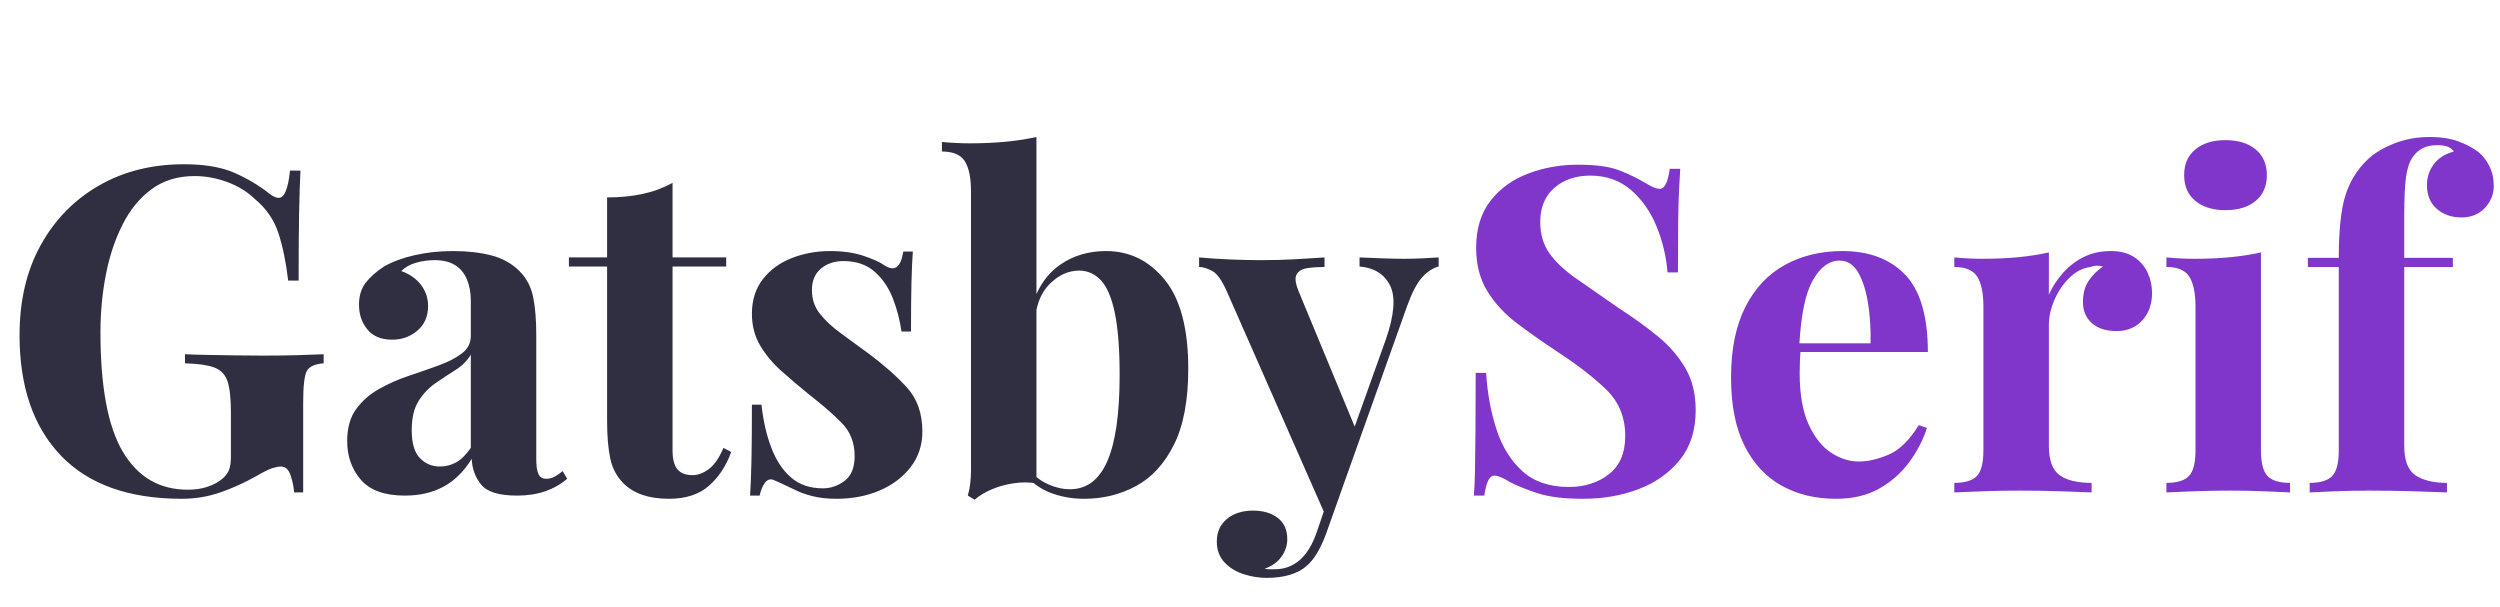
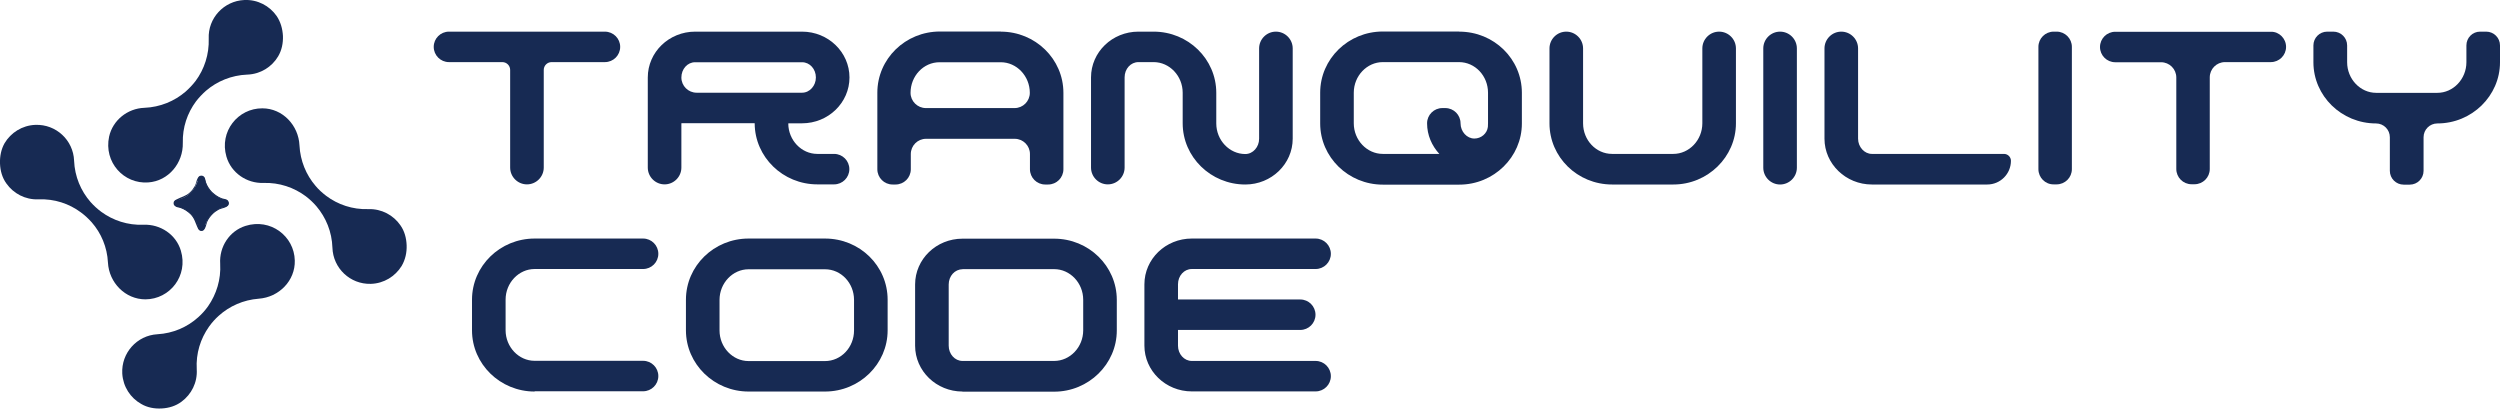
- <svg xmlns="http://www.w3.org/2000/svg" width="264px" height="64px" viewBox="0 0 264 64" version="1.1">
-   <g id="Page-1" stroke="none" stroke-width="1" fill="none" fill-rule="evenodd">
-     <g id="logo" fill-rule="nonzero">
-       <path d="M167.16,52.672 C169.304,52.672 171.272,52.328 173.064,51.64 C174.856,50.952 176.304,49.92 177.408,48.544 C178.512,47.168 179.064,45.424 179.064,43.312 C179.064,41.584 178.696,40.096 177.96,38.848 C177.224,37.6 176.248,36.48 175.032,35.488 C173.816,34.496 172.44,33.504 170.904,32.512 C169.144,31.296 167.648,30.256 166.416,29.392 C165.184,28.528 164.248,27.64 163.608,26.728 C162.968,25.816 162.648,24.72 162.648,23.44 C162.648,21.904 163.144,20.704 164.136,19.84 C165.128,18.976 166.392,18.544 167.928,18.544 C169.624,18.544 171.056,19.048 172.224,20.056 C173.392,21.064 174.296,22.352 174.936,23.92 C175.576,25.488 175.96,27.104 176.088,28.768 L176.088,28.768 L177.192,28.768 C177.192,26.528 177.2,24.72 177.216,23.344 C177.232,21.968 177.264,20.856 177.312,20.008 C177.36,19.16 177.4,18.432 177.432,17.824 L177.432,17.824 L176.328,17.824 C176.136,19.232 175.784,19.936 175.272,19.936 C175.048,19.936 174.816,19.88 174.576,19.768 C174.336,19.656 174.024,19.488 173.64,19.264 C172.904,18.816 172.024,18.392 171,17.992 C169.976,17.592 168.52,17.392 166.632,17.392 C164.776,17.392 163.024,17.704 161.376,18.328 C159.728,18.952 158.4,19.912 157.392,21.208 C156.384,22.504 155.88,24.16 155.88,26.176 C155.88,27.936 156.272,29.456 157.056,30.736 C157.84,32.016 158.888,33.152 160.2,34.144 C161.512,35.136 162.92,36.128 164.424,37.12 C166.536,38.496 168.264,39.832 169.608,41.128 C170.952,42.424 171.624,44.064 171.624,46.048 C171.624,47.84 171.048,49.184 169.896,50.08 C168.744,50.976 167.336,51.424 165.672,51.424 C163.624,51.424 161.984,50.864 160.752,49.744 C159.52,48.624 158.608,47.144 158.016,45.304 C157.424,43.464 157.064,41.488 156.936,39.376 L156.936,39.376 L155.832,39.376 C155.832,41.904 155.824,43.992 155.808,45.64 C155.792,47.288 155.776,48.624 155.76,49.648 C155.744,50.672 155.704,51.568 155.64,52.336 L155.64,52.336 L156.744,52.336 C156.936,50.928 157.288,50.224 157.8,50.224 C158.184,50.224 158.728,50.448 159.432,50.896 C160.232,51.312 161.224,51.712 162.408,52.096 C163.592,52.48 165.176,52.672 167.16,52.672 Z M193.886,52.672 C195.678,52.672 197.214,52.304 198.494,51.568 C199.774,50.832 200.83,49.888 201.662,48.736 C202.494,47.584 203.102,46.4 203.486,45.184 L203.486,45.184 L202.622,44.896 C201.63,46.496 200.566,47.536 199.43,48.016 C198.294,48.496 197.246,48.736 196.286,48.736 C195.294,48.736 194.318,48.424 193.358,47.8 C192.398,47.176 191.606,46.176 190.982,44.8 C190.358,43.424 190.046,41.632 190.046,39.424 C190.046,38.976 190.054,38.544 190.07,38.128 C190.086,37.712 190.11,37.312 190.142,36.928 L190.124,37.168 L203.582,37.168 C203.582,33.532 202.84,30.875 201.357,29.197 L201.182,29.008 C199.582,27.344 197.374,26.512 194.558,26.512 C192.286,26.512 190.262,27 188.486,27.976 C186.71,28.952 185.318,30.432 184.31,32.416 C183.302,34.4 182.798,36.88 182.798,39.856 C182.798,42.768 183.27,45.168 184.214,47.056 C185.158,48.944 186.462,50.352 188.126,51.28 C189.79,52.208 191.71,52.672 193.886,52.672 Z M190.021,36.22 C190.2,33.175 190.664,30.979 191.414,29.632 C192.198,28.224 193.15,27.52 194.27,27.52 C195.07,27.52 195.71,27.92 196.19,28.72 C196.67,29.52 197.022,30.584 197.246,31.912 C197.47,33.24 197.566,34.688 197.534,36.256 L197.534,36.256 L190.018,36.256 L190.021,36.22 Z M220.872,52 L220.872,50.992 C219.368,50.992 218.24,50.72 217.488,50.176 C216.736,49.632 216.36,48.592 216.36,47.056 L216.36,47.056 L216.36,34.336 C216.36,33.472 216.552,32.592 216.936,31.696 C217.32,30.8 217.84,30.024 218.496,29.368 C219.152,28.712 219.896,28.32 220.728,28.192 C221.176,28.032 221.624,28.016 222.072,28.144 C221.464,28.56 220.96,29.064 220.56,29.656 C220.16,30.248 219.96,30.992 219.96,31.888 C219.96,32.816 220.272,33.56 220.896,34.12 C221.52,34.68 222.392,34.96 223.512,34.96 C224.632,34.96 225.536,34.584 226.224,33.832 C226.912,33.08 227.256,32.112 227.256,30.928 C227.256,30.192 227.104,29.488 226.8,28.816 C226.496,28.144 226.024,27.592 225.384,27.16 C224.744,26.728 223.912,26.512 222.888,26.512 C221.864,26.512 220.936,26.712 220.104,27.112 C219.272,27.512 218.536,28.064 217.896,28.768 C217.256,29.472 216.744,30.256 216.36,31.12 L216.36,31.12 L216.36,26.656 C215.368,26.88 214.288,27.048 213.12,27.16 C211.952,27.272 210.696,27.328 209.352,27.328 C208.392,27.328 207.4,27.28 206.376,27.184 L206.376,27.184 L206.376,28.192 C207.56,28.192 208.368,28.536 208.8,29.224 C209.232,29.912 209.448,30.976 209.448,32.416 L209.448,32.416 L209.448,47.536 C209.448,48.88 209.216,49.792 208.752,50.272 C208.288,50.752 207.496,50.992 206.376,50.992 L206.376,50.992 L206.376,52 C207.048,51.968 208.04,51.928 209.352,51.88 C210.664,51.832 211.96,51.808 213.24,51.808 C214.776,51.808 216.248,51.832 217.656,51.88 C219.064,51.928 220.136,51.968 220.872,52 L220.872,52 Z M235.013,22.192 C236.357,22.192 237.421,21.864 238.205,21.208 C238.989,20.552 239.381,19.648 239.381,18.496 C239.381,17.344 238.989,16.44 238.205,15.784 C237.421,15.128 236.357,14.8 235.013,14.8 C233.669,14.8 232.605,15.128 231.821,15.784 C231.037,16.44 230.645,17.344 230.645,18.496 C230.645,19.648 231.037,20.552 231.821,21.208 C232.605,21.864 233.669,22.192 235.013,22.192 Z M241.829,52 L241.829,50.992 C240.709,50.992 239.917,50.752 239.453,50.272 C238.989,49.792 238.757,48.88 238.757,47.536 L238.757,47.536 L238.757,26.656 C237.765,26.88 236.685,27.048 235.517,27.16 C234.349,27.272 233.093,27.328 231.749,27.328 C230.789,27.328 229.797,27.28 228.773,27.184 L228.773,27.184 L228.773,28.192 C229.957,28.192 230.765,28.536 231.197,29.224 C231.629,29.912 231.845,30.976 231.845,32.416 L231.845,32.416 L231.845,47.536 C231.845,48.88 231.613,49.792 231.149,50.272 C230.685,50.752 229.893,50.992 228.773,50.992 L228.773,50.992 L228.773,52 C229.413,51.968 230.373,51.928 231.653,51.88 C232.933,51.832 234.197,51.808 235.445,51.808 C236.693,51.808 237.925,51.832 239.141,51.88 C240.357,51.928 241.253,51.968 241.829,52 L241.829,52 Z M258.398,52 L258.398,50.992 C256.99,50.992 255.886,50.728 255.086,50.2 C254.286,49.672 253.886,48.624 253.886,47.056 L253.886,47.056 L253.886,28.192 L259.022,28.192 L259.022,27.232 L253.886,27.232 L253.886,22.864 C253.886,20.976 253.95,19.576 254.078,18.664 C254.206,17.752 254.446,17.056 254.798,16.576 C255.054,16.192 255.39,15.888 255.806,15.664 C256.222,15.44 256.75,15.328 257.39,15.328 C257.87,15.328 258.254,15.392 258.542,15.52 C258.83,15.648 259.022,15.808 259.118,16 C258.19,16.256 257.486,16.704 257.006,17.344 C256.526,17.984 256.286,18.72 256.286,19.552 C256.286,20.608 256.63,21.44 257.318,22.048 C258.006,22.656 258.878,22.96 259.934,22.96 C260.958,22.96 261.782,22.624 262.406,21.952 C263.03,21.28 263.342,20.512 263.342,19.648 C263.342,18.848 263.182,18.136 262.862,17.512 C262.542,16.888 262.158,16.4 261.71,16.048 C261.07,15.568 260.334,15.184 259.502,14.896 C258.67,14.608 257.694,14.464 256.574,14.464 C255.23,14.464 253.974,14.696 252.806,15.16 C251.638,15.624 250.702,16.192 249.998,16.864 C248.878,17.952 248.094,19.24 247.646,20.728 C247.198,22.216 246.974,24.384 246.974,27.232 L246.974,27.232 L243.71,27.232 L243.71,28.192 L246.974,28.192 L246.974,47.536 C246.974,48.88 246.742,49.792 246.278,50.272 C245.814,50.752 245.022,50.992 243.902,50.992 L243.902,50.992 L243.902,52 C244.51,51.968 245.398,51.928 246.566,51.88 C247.734,51.832 248.926,51.808 250.142,51.808 C251.806,51.808 253.39,51.832 254.894,51.88 C256.398,51.928 257.566,51.968 258.398,52 L258.398,52 Z" id="Serif" fill="#8036CA" />
-       <path d="M19.2,52.672 C20.64,52.672 22.016,52.44 23.328,51.976 C24.64,51.512 25.888,50.944 27.072,50.272 C27.84,49.824 28.408,49.544 28.776,49.432 C29.144,49.32 29.44,49.264 29.664,49.264 C30.144,49.264 30.488,49.584 30.696,50.224 C30.904,50.864 31.024,51.456 31.056,52 L31.056,52 L32.016,52 L32.016,42.496 C32.016,40.704 32.152,39.584 32.424,39.136 C32.696,38.688 33.28,38.432 34.176,38.368 L34.176,38.368 L34.176,37.408 C33.472,37.44 32.56,37.472 31.44,37.504 C30.32,37.536 29.088,37.552 27.744,37.552 C26.88,37.552 25.936,37.544 24.912,37.528 C23.888,37.512 22.904,37.496 21.96,37.48 C21.016,37.464 20.208,37.44 19.536,37.408 L19.536,37.408 L19.536,38.368 C20.88,38.4 21.904,38.544 22.608,38.8 C23.312,39.056 23.784,39.544 24.024,40.264 C24.264,40.984 24.384,42.08 24.384,43.552 L24.384,43.552 L24.384,48.256 C24.384,48.864 24.304,49.352 24.144,49.72 C23.984,50.088 23.68,50.432 23.232,50.752 C22.88,51.008 22.416,51.232 21.84,51.424 C21.264,51.616 20.592,51.712 19.824,51.712 C16.848,51.712 14.568,50.384 12.984,47.728 C11.4,45.072 10.608,40.864 10.608,35.104 C10.608,32.992 10.8,30.952 11.184,28.984 C11.568,27.016 12.16,25.248 12.96,23.68 C13.76,22.112 14.784,20.872 16.032,19.96 C17.28,19.048 18.784,18.592 20.544,18.592 C21.696,18.592 22.84,18.8 23.976,19.216 C25.112,19.632 26.064,20.208 26.832,20.944 C28.08,21.968 28.936,23.192 29.4,24.616 C29.864,26.04 30.208,27.712 30.432,29.632 L30.432,29.632 L31.536,29.632 C31.536,26.688 31.552,24.328 31.584,22.552 C31.616,20.776 31.664,19.264 31.728,18.016 L31.728,18.016 L30.624,18.016 C30.432,19.936 30.032,20.896 29.424,20.896 C29.168,20.896 28.848,20.752 28.464,20.464 C27.376,19.6 26.144,18.864 24.768,18.256 C23.392,17.648 21.616,17.344 19.44,17.344 C16.048,17.344 13.048,18.096 10.44,19.6 C7.832,21.104 5.784,23.2 4.296,25.888 C2.808,28.576 2.064,31.744 2.064,35.392 C2.064,40.832 3.52,45.072 6.432,48.112 C9.344,51.152 13.6,52.672 19.2,52.672 Z M54.614,52.336 C55.702,52.336 56.686,52.184 57.566,51.88 C58.446,51.576 59.222,51.136 59.894,50.56 L59.894,50.56 L59.414,49.744 C59.158,49.968 58.886,50.16 58.598,50.32 C58.31,50.48 58.006,50.56 57.686,50.56 C57.302,50.56 57.03,50.4 56.87,50.08 C56.71,49.76 56.63,49.216 56.63,48.448 L56.63,48.448 L56.63,35.392 C56.63,33.76 56.518,32.408 56.294,31.336 C56.07,30.264 55.59,29.36 54.854,28.624 C54.054,27.824 53.062,27.272 51.878,26.968 C50.694,26.664 49.366,26.512 47.894,26.512 C46.422,26.512 45.054,26.656 43.79,26.944 C42.526,27.232 41.446,27.632 40.55,28.144 C39.718,28.688 39.07,29.264 38.606,29.872 C38.142,30.48 37.91,31.248 37.91,32.176 C37.91,33.2 38.206,34.072 38.798,34.792 C39.39,35.512 40.262,35.872 41.414,35.872 C42.438,35.872 43.326,35.552 44.078,34.912 C44.83,34.272 45.206,33.408 45.206,32.32 C45.206,31.488 44.958,30.744 44.462,30.088 C43.966,29.432 43.27,28.944 42.374,28.624 C42.79,28.208 43.318,27.912 43.958,27.736 C44.598,27.56 45.238,27.472 45.878,27.472 C46.774,27.472 47.502,27.648 48.062,28 C48.622,28.352 49.038,28.856 49.31,29.512 C49.582,30.168 49.718,30.912 49.718,31.744 L49.718,31.744 L49.718,35.488 C49.718,36.224 49.406,36.832 48.782,37.312 C48.158,37.792 47.342,38.216 46.334,38.584 C45.326,38.952 44.27,39.32 43.166,39.688 C42.062,40.056 41.014,40.52 40.022,41.08 C39.03,41.64 38.222,42.352 37.598,43.216 C36.974,44.08 36.662,45.2 36.662,46.576 C36.662,48.176 37.142,49.536 38.102,50.656 C39.062,51.776 40.614,52.336 42.758,52.336 C44.326,52.336 45.694,52.016 46.862,51.376 C48.03,50.736 49.014,49.76 49.814,48.448 C49.846,49.472 50.174,50.376 50.798,51.16 C51.422,51.944 52.694,52.336 54.614,52.336 Z M46.454,49.264 C45.622,49.264 44.918,48.968 44.342,48.376 C43.766,47.784 43.478,46.8 43.478,45.424 C43.478,44.144 43.718,43.12 44.198,42.352 C44.678,41.584 45.278,40.952 45.998,40.456 C46.718,39.96 47.422,39.496 48.11,39.064 C48.798,38.632 49.334,38.096 49.718,37.456 L49.718,37.456 L49.718,47.296 C49.206,48.032 48.686,48.544 48.158,48.832 C47.63,49.12 47.062,49.264 46.454,49.264 Z M70.637,52.672 C72.429,52.672 73.845,52.208 74.885,51.28 C75.925,50.352 76.701,49.168 77.213,47.728 L77.213,47.728 L76.397,47.296 C75.949,48.352 75.437,49.096 74.861,49.528 C74.285,49.96 73.709,50.176 73.133,50.176 C72.429,50.176 71.901,49.976 71.549,49.576 C71.197,49.176 71.021,48.496 71.021,47.536 L71.021,47.536 L71.021,28.144 L76.685,28.144 L76.685,27.184 L71.021,27.184 L71.021,19.312 C70.029,19.856 68.965,20.248 67.829,20.488 C66.693,20.728 65.453,20.848 64.109,20.848 L64.109,20.848 L64.109,27.184 L60.077,27.184 L60.077,28.144 L64.109,28.144 L64.109,44.368 C64.109,46.032 64.221,47.384 64.445,48.424 C64.669,49.464 65.133,50.336 65.837,51.04 C66.381,51.584 67.053,51.992 67.853,52.264 C68.653,52.536 69.581,52.672 70.637,52.672 Z M88.33,52.672 C89.994,52.672 91.506,52.384 92.866,51.808 C94.226,51.232 95.322,50.408 96.154,49.336 C96.986,48.264 97.402,47.008 97.402,45.568 C97.402,43.648 96.85,42.088 95.746,40.888 C94.642,39.688 93.29,38.496 91.69,37.312 C90.698,36.576 89.746,35.88 88.834,35.224 C87.922,34.568 87.178,33.88 86.602,33.16 C86.026,32.44 85.738,31.6 85.738,30.64 C85.738,29.648 86.058,28.888 86.698,28.36 C87.338,27.832 88.122,27.568 89.05,27.568 C90.394,27.568 91.49,27.936 92.338,28.672 C93.186,29.408 93.834,30.352 94.282,31.504 C94.73,32.656 95.034,33.824 95.194,35.008 L95.194,35.008 L96.202,35.008 C96.202,32.864 96.218,31.144 96.25,29.848 C96.282,28.552 96.33,27.456 96.394,26.56 L96.394,26.56 L95.386,26.56 C95.13,28.256 94.458,28.736 93.37,28 C92.922,27.68 92.194,27.352 91.186,27.016 C90.178,26.68 89.002,26.512 87.658,26.512 C86.218,26.512 84.866,26.76 83.602,27.256 C82.338,27.752 81.322,28.496 80.554,29.488 C79.786,30.48 79.402,31.696 79.402,33.136 C79.402,34.384 79.69,35.496 80.266,36.472 C80.842,37.448 81.586,38.344 82.498,39.16 C83.41,39.976 84.378,40.8 85.402,41.632 C86.81,42.72 87.97,43.728 88.882,44.656 C89.794,45.584 90.25,46.752 90.25,48.16 C90.25,49.376 89.898,50.248 89.194,50.776 C88.49,51.304 87.722,51.568 86.89,51.568 C85.546,51.568 84.434,51.192 83.554,50.44 C82.674,49.688 81.978,48.648 81.466,47.32 C80.954,45.992 80.602,44.464 80.41,42.736 L80.41,42.736 L79.402,42.736 C79.402,45.168 79.386,47.12 79.354,48.592 C79.322,50.064 79.274,51.312 79.21,52.336 L79.21,52.336 L80.218,52.336 C80.346,51.76 80.53,51.312 80.77,50.992 C81.01,50.672 81.29,50.56 81.61,50.656 C81.93,50.784 82.274,50.936 82.642,51.112 C83.01,51.288 83.402,51.472 83.818,51.664 C84.362,51.952 85.01,52.192 85.762,52.384 C86.514,52.576 87.37,52.672 88.33,52.672 Z M102.921,52.768 C103.401,52.352 103.993,51.992 104.697,51.688 C105.401,51.384 106.169,51.168 107.001,51.04 C107.833,50.912 108.649,50.912 109.449,51.04 L109.138,50.998 L109.281,51.112 C109.681,51.419 110.109,51.675 110.565,51.882 L110.841,52 C111.961,52.448 113.177,52.672 114.489,52.672 C116.473,52.672 118.297,52.224 119.961,51.328 C121.625,50.432 122.961,48.976 123.969,46.96 C124.977,44.944 125.481,42.272 125.481,38.944 C125.481,34.72 124.657,31.592 123.009,29.56 C121.361,27.528 119.289,26.512 116.793,26.512 C114.969,26.512 113.369,26.984 111.993,27.928 C110.961,28.636 110.154,29.591 109.572,30.794 L109.449,31.062 L109.449,14.464 C108.623,14.651 107.729,14.798 106.769,14.907 L106.185,14.968 C105.001,15.08 103.753,15.136 102.441,15.136 C101.481,15.136 100.489,15.088 99.465,14.992 L99.465,14.992 L99.465,16 C100.649,16 101.457,16.344 101.889,17.032 C102.321,17.72 102.537,18.784 102.537,20.224 L102.537,20.224 L102.537,49.648 C102.537,50.096 102.513,50.544 102.465,50.992 C102.417,51.44 102.329,51.888 102.201,52.336 L102.201,52.336 L102.921,52.768 Z M113.001,51.664 C112.233,51.664 111.457,51.488 110.673,51.136 C110.238,50.94 109.834,50.691 109.463,50.386 L109.449,50.375 L109.449,32.736 L109.493,32.531 C109.721,31.571 110.126,30.771 110.709,30.131 L110.889,29.944 C111.817,29.032 112.841,28.576 113.961,28.576 C114.857,28.576 115.625,28.92 116.265,29.608 C116.905,30.296 117.393,31.448 117.729,33.064 C118.065,34.68 118.233,36.864 118.233,39.616 C118.233,43.68 117.801,46.704 116.937,48.688 C116.073,50.672 114.761,51.664 113.001,51.664 Z M133.728,61.024 C134.656,61.024 135.472,60.92 136.176,60.712 C136.88,60.504 137.456,60.208 137.904,59.824 C138.704,59.184 139.408,58.048 140.016,56.416 L140.016,56.416 L141.84,51.28 L148.608,32.272 C149.12,30.864 149.648,29.864 150.192,29.272 C150.736,28.68 151.312,28.304 151.92,28.144 L151.92,28.144 L151.92,27.184 C151.504,27.216 150.944,27.248 150.24,27.28 C149.536,27.312 148.864,27.328 148.224,27.328 C147.584,27.328 146.832,27.312 145.968,27.28 C145.104,27.248 144.304,27.216 143.568,27.184 L143.568,27.184 L143.568,28.144 C145.104,28.272 146.176,28.936 146.784,30.136 C147.392,31.336 147.248,33.232 146.352,35.824 L146.352,35.824 L143.054,45.046 L137.184,30.88 C136.829,30.053 136.727,29.451 136.877,29.074 L136.92,28.984 C137.128,28.616 137.512,28.392 138.072,28.312 C138.632,28.232 139.232,28.192 139.872,28.192 L139.872,28.192 L139.872,27.184 C138.912,27.248 137.888,27.312 136.8,27.376 C135.712,27.44 134.512,27.472 133.2,27.472 C132.144,27.472 131.048,27.448 129.912,27.4 C128.776,27.352 127.68,27.28 126.624,27.184 L126.624,27.184 L126.624,28.192 C127.008,28.192 127.464,28.328 127.992,28.6 C128.52,28.872 129.056,29.632 129.6,30.88 L129.6,30.88 L139.789,54.018 L139.008,56.32 C138.565,57.531 138.013,58.442 137.351,59.053 L137.184,59.2 C136.448,59.808 135.6,60.112 134.64,60.112 L134.64,60.112 L134.112,60.112 C133.888,60.112 133.696,60.096 133.536,60.064 C134.336,59.776 134.936,59.344 135.336,58.768 C135.736,58.192 135.936,57.584 135.936,56.944 C135.936,55.952 135.6,55.2 134.928,54.688 C134.256,54.176 133.392,53.92 132.336,53.92 C131.184,53.92 130.256,54.216 129.552,54.808 C128.848,55.4 128.496,56.192 128.496,57.184 C128.496,58.08 128.768,58.816 129.312,59.392 C129.856,59.968 130.536,60.384 131.352,60.64 C132.168,60.896 132.96,61.024 133.728,61.024 Z" id="Gatsby" fill="#302F42" />
+ <svg xmlns="http://www.w3.org/2000/svg" version="1.1" id="Layer_1" x="0px" y="0px" viewBox="0 0 1920 313.7" style="enable-background:new 0 0 1920 313.7;" xml:space="preserve">
+   <style type="text/css">
+ 	.st0{fill:#172A53;}
+ 	.st1{fill:#182A52;}
+ </style>
+   <g id="XMLID_469_">
+     <g id="XMLID_490_">
+       <path id="XMLID_524_" class="st0" d="M476.3,36L476.3,36c0,6.5-5.3,11.7-11.7,11.7h-41c-3.3,0-6,2.7-6,6v75    c0,7.1-5.8,12.9-12.9,12.9h0c-7.1,0-12.9-5.8-12.9-12.9v-75c0-3.3-2.7-6-6-6h-41c-6.5,0-11.7-5.3-11.7-11.7v0    c0-6.5,5.3-11.7,11.7-11.7h119.7C471.1,24.3,476.3,29.6,476.3,36z" />
+       <path id="XMLID_521_" class="st0" d="M605.6,94.7c-0.1,0-0.2,0.1-0.2,0.2c0.1,12.8,10.1,23.3,22.3,23.3h12.9    c6.5,0,11.7,5.3,11.7,11.7v0c0,6.5-5.3,11.7-11.7,11.7h-12.9c-26.4,0-48-21-48.1-46.8c0-0.1-0.1-0.2-0.1-0.2c-3,0-52.9,0-56,0    c-0.1,0-0.2,0.1-0.2,0.2v33.9c0,7.1-5.8,12.9-12.9,12.9h0c-7.1,0-12.9-5.8-12.9-12.9V59.5c0-19.5,16.3-35.2,36.4-35.2H616    c20.1,0,36.4,15.8,36.4,35.2S636.1,94.7,616,94.7L605.6,94.7z M523.3,59.5c0,6.5,5.3,11.7,11.7,11.7h81c5.9,0,10.6-5.4,10.6-11.7    c0-6.5-4.7-11.7-10.6-11.7h-82.2C528,47.8,523.3,53,523.3,59.5L523.3,59.5z" />
+       <path id="XMLID_518_" class="st0" d="M768.6,24.3c26.5,0,48.1,21,48.1,47v58.7c0,6.5-5.3,11.7-11.7,11.7h-2.3    c-6.5,0-11.7-5.3-11.7-11.7v-11.7c0-6.5-5.3-11.7-11.7-11.7h-68.1c-6.5,0-11.7,5.3-11.7,11.7v11.7c0,6.5-5.3,11.7-11.7,11.7h-2.3    c-6.5,0-11.7-5.3-11.7-11.7V71.2c0-26,21.5-47,48.1-47H768.6z M711.1,83h68.1c6.5,0,11.7-5.3,11.7-11.7v0    c0-12.9-10.1-23.5-22.3-23.5h-47c-12.4,0-22.3,10.6-22.3,23.5v0C699.3,77.7,704.6,83,711.1,83z" />
+       <path id="XMLID_516_" class="st0" d="M956.4,141.7c-26.5,0-48.1-21.1-48.1-47V71.2c0-12.9-10.1-23.5-22.3-23.5h-11.7    c-5.9,0-10.6,5.2-10.6,11.7v69.3c0,7.1-5.8,12.9-12.9,12.9l0,0c-7.1,0-12.9-5.8-12.9-12.9V59.5c0-19.5,16.3-35.2,36.4-35.2h11.7    c26.5,0,48.1,21,48.1,47v23.5c0,12.9,10.1,23.5,22.3,23.5c5.9,0,10.6-5.4,10.6-11.7V37.2c0-7.1,5.8-12.9,12.9-12.9h0    c7.1,0,12.9,5.8,12.9,12.9v69.3C992.8,125.9,976.5,141.7,956.4,141.7z" />
+       <path id="XMLID_513_" class="st0" d="M1120.7,24.3c26.7,0,48.1,21,48.1,47v23.5c0,25.8-21.5,47-48.1,47H1062    c-26.5,0-48.1-21.1-48.1-47V71.2c0-26,21.6-47,48.1-47H1120.7z M1039.7,94.7c0,12.9,10.1,23.5,22.3,23.5h43.4    c-5.7-6.2-9.4-14.4-9.4-23.5v0c0-6.5,5.3-11.7,11.7-11.7h2.3c6.5,0,11.7,5.3,11.7,11.7v0c0,6.4,4.9,11.7,10.6,11.7l0,0    c5.2,0,9.8-3.8,10.4-9c0.1-0.9,0.1-1.8,0.1-2.8V71.2c0-12.9-9.9-23.5-22.3-23.5H1062c-12.2,0-22.3,10.6-22.3,23.5V94.7z" />
+       <path id="XMLID_511_" class="st0" d="M1238.1,141.7c-26.7,0-48.1-21.1-48.1-47V37.2c0-7.1,5.8-12.9,12.9-12.9h0    c7.1,0,12.9,5.8,12.9,12.9v57.5c0,12.9,9.9,23.5,22.3,23.5h47c12.2,0,22.3-10.6,22.3-23.5V37.2c0-7.1,5.8-12.9,12.9-12.9l0,0    c7.1,0,12.9,5.8,12.9,12.9v57.5c0,25.8-21.6,47-48.1,47H1238.1z" />
+       <path id="XMLID_509_" class="st0" d="M1354.2,128.8V37.2c0-7.1,5.8-12.9,12.9-12.9l0,0c7.1,0,12.9,5.8,12.9,12.9v91.6    c0,7.1-5.8,12.9-12.9,12.9l0,0C1360,141.7,1354.2,135.9,1354.2,128.8z" />
+       <path id="XMLID_507_" class="st0" d="M1437.6,141.7c-20,0-36.4-15.8-36.4-35.2V37.2c0-7.1,5.8-12.9,12.9-12.9l0,0    c7.1,0,12.9,5.8,12.9,12.9v69.3c0,6.4,4.9,11.7,10.6,11.7h101.5c2.9,0,5.3,2.4,5.3,5.3v0c0,10-8.1,18.2-18.2,18.2H1437.6z" />
+       <path id="XMLID_505_" class="st0" d="M1565.5,129.9V36c0-6.5,5.3-11.7,11.7-11.7h2.3c6.5,0,11.7,5.3,11.7,11.7v93.9    c0,6.5-5.3,11.7-11.7,11.7h-2.3C1570.8,141.7,1565.5,136.4,1565.5,129.9z" />
+       <path id="XMLID_503_" class="st0" d="M1755.7,36L1755.7,36c0,6.5-5.3,11.7-11.7,11.7h-35.2c-6.5,0-11.7,5.3-11.7,11.7v70.4    c0,6.5-5.3,11.7-11.7,11.7h-2.3c-6.5,0-11.7-5.3-11.7-11.7V59.5c0-6.5-5.3-11.7-11.7-11.7h-35.2c-6.5,0-11.7-5.3-11.7-11.7v0    c0-6.5,5.3-11.7,11.7-11.7h119.7C1750.4,24.3,1755.7,29.6,1755.7,36z" />
+       <path id="XMLID_501_" class="st0" d="M1904.7,24.3h4.7c5.8,0,10.6,4.7,10.6,10.6v12.9c0,25.8-21.6,47-48.1,47l0,0    c-5.8,0-10.6,4.7-10.6,10.6v25.8c0,5.8-4.7,10.6-10.6,10.6h-4.7c-5.8,0-10.6-4.7-10.6-10.6v-25.8c0-5.8-4.7-10.6-10.6-10.6l0,0    c-26.5,0-48.1-21.1-48.1-47V34.9c0-5.8,4.7-10.6,10.6-10.6h4.7c5.8,0,10.6,4.7,10.6,10.6v12.9c0,12.9,10.1,23.5,22.3,23.5h47    c12.2,0,22.3-10.6,22.3-23.5V34.9C1894.2,29,1898.9,24.3,1904.7,24.3z" />
+       <path id="XMLID_499_" class="st0" d="M410.6,300.7c-26.5,0-48.1-21.1-48.1-47v-23.5c0-26,21.6-47,48.1-47h83.3    c6.5,0,11.7,5.3,11.7,11.7v0c0,6.5-5.3,11.7-11.7,11.7h-83.3c-12.2,0-22.3,10.6-22.3,23.5v23.5c0,12.9,10.1,23.5,22.3,23.5h83.3    c6.5,0,11.7,5.3,11.7,11.7v0c0,6.5-5.3,11.7-11.7,11.7H410.6z" />
+       <path id="XMLID_496_" class="st0" d="M574.9,300.7c-26.5,0-48.1-21.1-48.1-47v-23.5c0-26,21.6-47,48.1-47h58.7    c26.7,0,48.1,21,48.1,47v23.5c0,25.8-21.5,47-48.1,47H574.9z M574.9,206.8c-12.2,0-22.3,10.6-22.3,23.5v23.5    c0,12.9,10.1,23.5,22.3,23.5h58.7c12.4,0,22.3-10.6,22.3-23.5v-23.5c0-12.9-9.9-23.5-22.3-23.5H574.9z" />
+       <path id="XMLID_493_" class="st0" d="M739.2,300.7c-20.1,0-36.4-15.8-36.4-35.2v-47c0-19.5,16.3-35.2,36.4-35.2h70.4    c26.5,0,48.1,21,48.1,47v23.5c0,25.8-21.6,47-48.1,47H739.2z M739.2,206.8c-5.9,0-10.6,5.2-10.6,11.7v47c0,6.4,4.7,11.7,10.6,11.7    h70.4c12.2,0,22.3-10.6,22.3-23.5v-23.5c0-12.9-10.1-23.5-22.3-23.5H739.2z" />
+       <path id="XMLID_491_" class="st0" d="M904.7,265.5c0,6.4,4.7,11.7,10.6,11.7h95.1c6.5,0,11.7,5.3,11.7,11.7v0    c0,6.5-5.3,11.7-11.7,11.7h-95.1c-20.1,0-36.4-15.8-36.4-35.2v-47c0-19.5,16.3-35.2,36.4-35.2h95.1c6.5,0,11.7,5.3,11.7,11.7v0    c0,6.5-5.3,11.7-11.7,11.7h-95.1c-5.9,0-10.6,5.2-10.6,11.7v11.7h93.9c6.5,0,11.7,5.3,11.7,11.7v0c0,6.5-5.3,11.7-11.7,11.7h-93.9    V265.5z" />
+     </g>
+     <g id="XMLID_470_">
+       <path id="XMLID_489_" class="st0" d="M217.3,27.6c0.2,5.5-0.9,11-3.7,15.7c-4.8,8.1-13.5,13.6-23.6,14l-0.2,0    c-12.1,0.5-23.1,5.1-31.6,12.4c-2.8,2.5-5.4,5.2-7.7,8.2c-6.6,8.9-10.4,19.9-10.1,31.8c0.4,15.5-11,29.3-26.5,30.4    c-18.8,1.4-34.3-15.5-30.1-35.2c2.8-12.6,14.1-21.6,27-22.1l0.1,0c12.1-0.5,23.1-5.1,31.6-12.4c2.8-2.5,5.4-5.2,7.7-8.2    c6.7-9,10.5-20.4,10.1-32.5C159.6,14,171.9,0.7,187.7,0l0.1,0c10.1-0.4,19.2,4.5,24.6,12.2C215.5,16.7,217,22.1,217.3,27.6    L217.3,27.6z" />
+       <path id="XMLID_488_" class="st0" d="M0,125.6c0.2,5.5,1.7,10.9,4.9,15.3c5.4,7.7,14.5,12.6,24.6,12.2l0.2,0    c12.1-0.5,23.4,3.3,32.4,10c3,2.2,5.8,4.8,8.3,7.6c7.3,8.3,11.9,19.1,12.5,30.9c0.8,15.5,13.3,28.3,28.8,28.3    c18.8-0.1,33-18.1,27.2-37.4c-3.7-12.4-15.7-20.4-28.6-19.9l-0.1,0c-12.1,0.5-23.4-3.3-32.4-9.9c-3-2.2-5.8-4.8-8.3-7.6    c-7.4-8.5-12.1-19.5-12.6-31.7c-0.6-15.8-13.9-28.1-29.7-27.5l-0.1,0c-10.1,0.4-18.8,6-23.6,14.1C0.9,114.6-0.2,120.1,0,125.6    L0,125.6z" />
+       <g id="XMLID_473_">
+         <path id="XMLID_30_" class="st0" d="M162.8,147.8c3,3,6.7,4.9,10.6,5.7c1.2,0.2,2,1.3,2,2.5c0,0.1,0,0.1,0,0.2     c0,1.2-0.8,2.2-2,2.5c-3.9,0.8-7.6,2.7-10.6,5.7l0,0c-3,3-4.9,6.7-5.7,10.6c-0.2,1.2-1.3,2-2.4,2c0,0,0,0,0,0     c-1.2,0-2.2-0.8-2.5-2c-0.7-3.4-2.2-6.7-4.6-9.5c-0.4-0.4-0.7-0.8-1.1-1.2c-0.4-0.4-0.8-0.8-1.2-1.1c-2.8-2.4-6.1-3.9-9.5-4.6     c-1.2-0.2-2-1.3-2-2.5c0,0,0,0,0-0.1c0-1.2,0.8-2.2,2-2.4c3.9-0.8,7.6-2.6,10.6-5.6l0.1-0.1c3-3,4.9-6.7,5.7-10.6     c0.2-1.2,1.3-2,2.5-2c0,0,0.1,0,0.1,0c1.2,0,2.2,0.8,2.5,2C157.9,141.1,159.8,144.8,162.8,147.8z" />
+         <g id="XMLID_25_">
+           <path id="XMLID_29_" class="st1" d="M162.5,148.1c1.6,1.4,3.2,2.7,5.1,3.7c1.9,1,9.1,2.5,4.3,6.7c-1,0.9-3.6,1.3-4.9,2.1      c-1.6,0.9-3.1,2.1-4.4,3.4c-1.1,1.1-2.1,2.4-3,3.8c-0.9,1.4-1.4,4.4-2.5,5.6c-4.1,4.6-5-0.5-5.6-2.2c-0.3-0.7-0.6-1.5-1-2.2      c-1-1.9-2.3-3.6-3.8-5.1c-1.3-1.3-2.8-2.5-4.5-3.4c-0.7-0.4-1.4-0.8-2.1-1.1c-2.4-1-2.8-0.2-2.8-3.5c0-3.3,0.2-2.4,2.8-3.5      c0.7-0.3,1.4-0.7,2.1-1.1c1.6-0.9,3.1-2,4.4-3.3c1.1-1.1,2.2-2.4,3-3.8c0.6-0.9,1.7-5,2.5-5.6c1.7,0,3.3,0,5,0      c0.1,0.5,0.3,1,0.4,1.4c-0.3-0.4,0.9,2.1,0.9,2.2C159.5,144.5,160.9,146.3,162.5,148.1c0.3,0.4,0.9-0.2,0.5-0.5      c-2.1-2.3-3.8-4.7-4.8-7.6c-0.4-1.1-0.5-3-1.3-4c-0.6-0.7-1.4-1.2-2.4-1.1c-1.6,0-2.1,1-2.8,2.2c-0.9,1.7-1.1,3.9-2,5.6      c-1,1.8-2.2,3.5-3.7,4.9c-3.2,3.1-6.8,3.6-10.5,5.6c-1.2,0.6-2.2,1.3-2.2,2.8c0,1.6,0.9,2.2,2.2,2.9c0.8,0.4,2.2,0.5,3,0.8      c2.9,1,5.5,2.7,7.7,4.8c3.3,3.3,3.8,6.8,5.7,10.7c0.6,1.2,1.3,2.2,2.8,2.2c1.6,0,2.1-1,2.8-2.2c0.9-1.7,1.1-3.9,2-5.6      c0.9-1.8,2.2-3.5,3.6-4.9c1.4-1.5,3.1-2.7,4.9-3.7c1.8-0.9,3.9-1.1,5.6-2c1.2-0.7,2.1-1.2,2.2-2.8c0-1-0.4-1.8-1.1-2.5      c-1-0.9-2.9-0.9-4-1.3c-2.9-1-5.3-2.7-7.6-4.8C162.7,147.2,162.2,147.7,162.5,148.1z" />
+         </g>
+       </g>
+       <path id="XMLID_472_" class="st0" d="M312.3,188.4c-0.2-5.5-1.6-10.9-4.8-15.4c-5.3-7.7-14.4-12.7-24.5-12.4l-0.2,0    c-12.1,0.4-23.4-3.5-32.3-10.2c-3-2.3-5.8-4.8-8.2-7.7c-7.2-8.4-11.7-19.2-12.3-31c-0.7-15.5-13-28.5-28.5-28.5    c-18.8-0.1-33.2,17.8-27.6,37.1c3.6,12.4,15.5,20.6,28.4,20.2l0.1,0c12.1-0.4,23.4,3.5,32.4,10.2c3,2.3,5.7,4.8,8.2,7.7    c7.3,8.6,11.9,19.6,12.3,31.8c0.5,15.8,13.6,28.2,29.4,27.8l0.1,0c10.1-0.3,18.8-5.8,23.7-13.8    C311.3,199.4,312.5,193.9,312.3,188.4L312.3,188.4z" />
+       <path id="XMLID_471_" class="st0" d="M124.2,313.7c5.5-0.3,10.8-1.9,15.2-5.2c7.6-5.6,12.3-14.7,11.7-24.8l0-0.2    c-0.7-12.1,2.9-23.4,9.4-32.6c2.2-3.1,4.7-5.9,7.5-8.4c8.2-7.4,18.9-12.2,30.7-13.1c15.5-1.1,28.1-13.8,27.7-29.3    c-0.4-18.8-18.7-32.7-37.9-26.6c-12.3,3.9-20.2,16-19.4,29l0,0.1c0.7,12.1-2.9,23.4-9.3,32.6c-2.2,3.1-4.7,5.9-7.5,8.4    c-8.4,7.6-19.3,12.4-31.4,13.1c-15.8,0.9-27.8,14.4-27,30.1l0,0.1c0.6,10.1,6.3,18.7,14.5,23.3C113.1,313,118.6,314,124.2,313.7    L124.2,313.7z" />
    </g>
  </g>
</svg>
